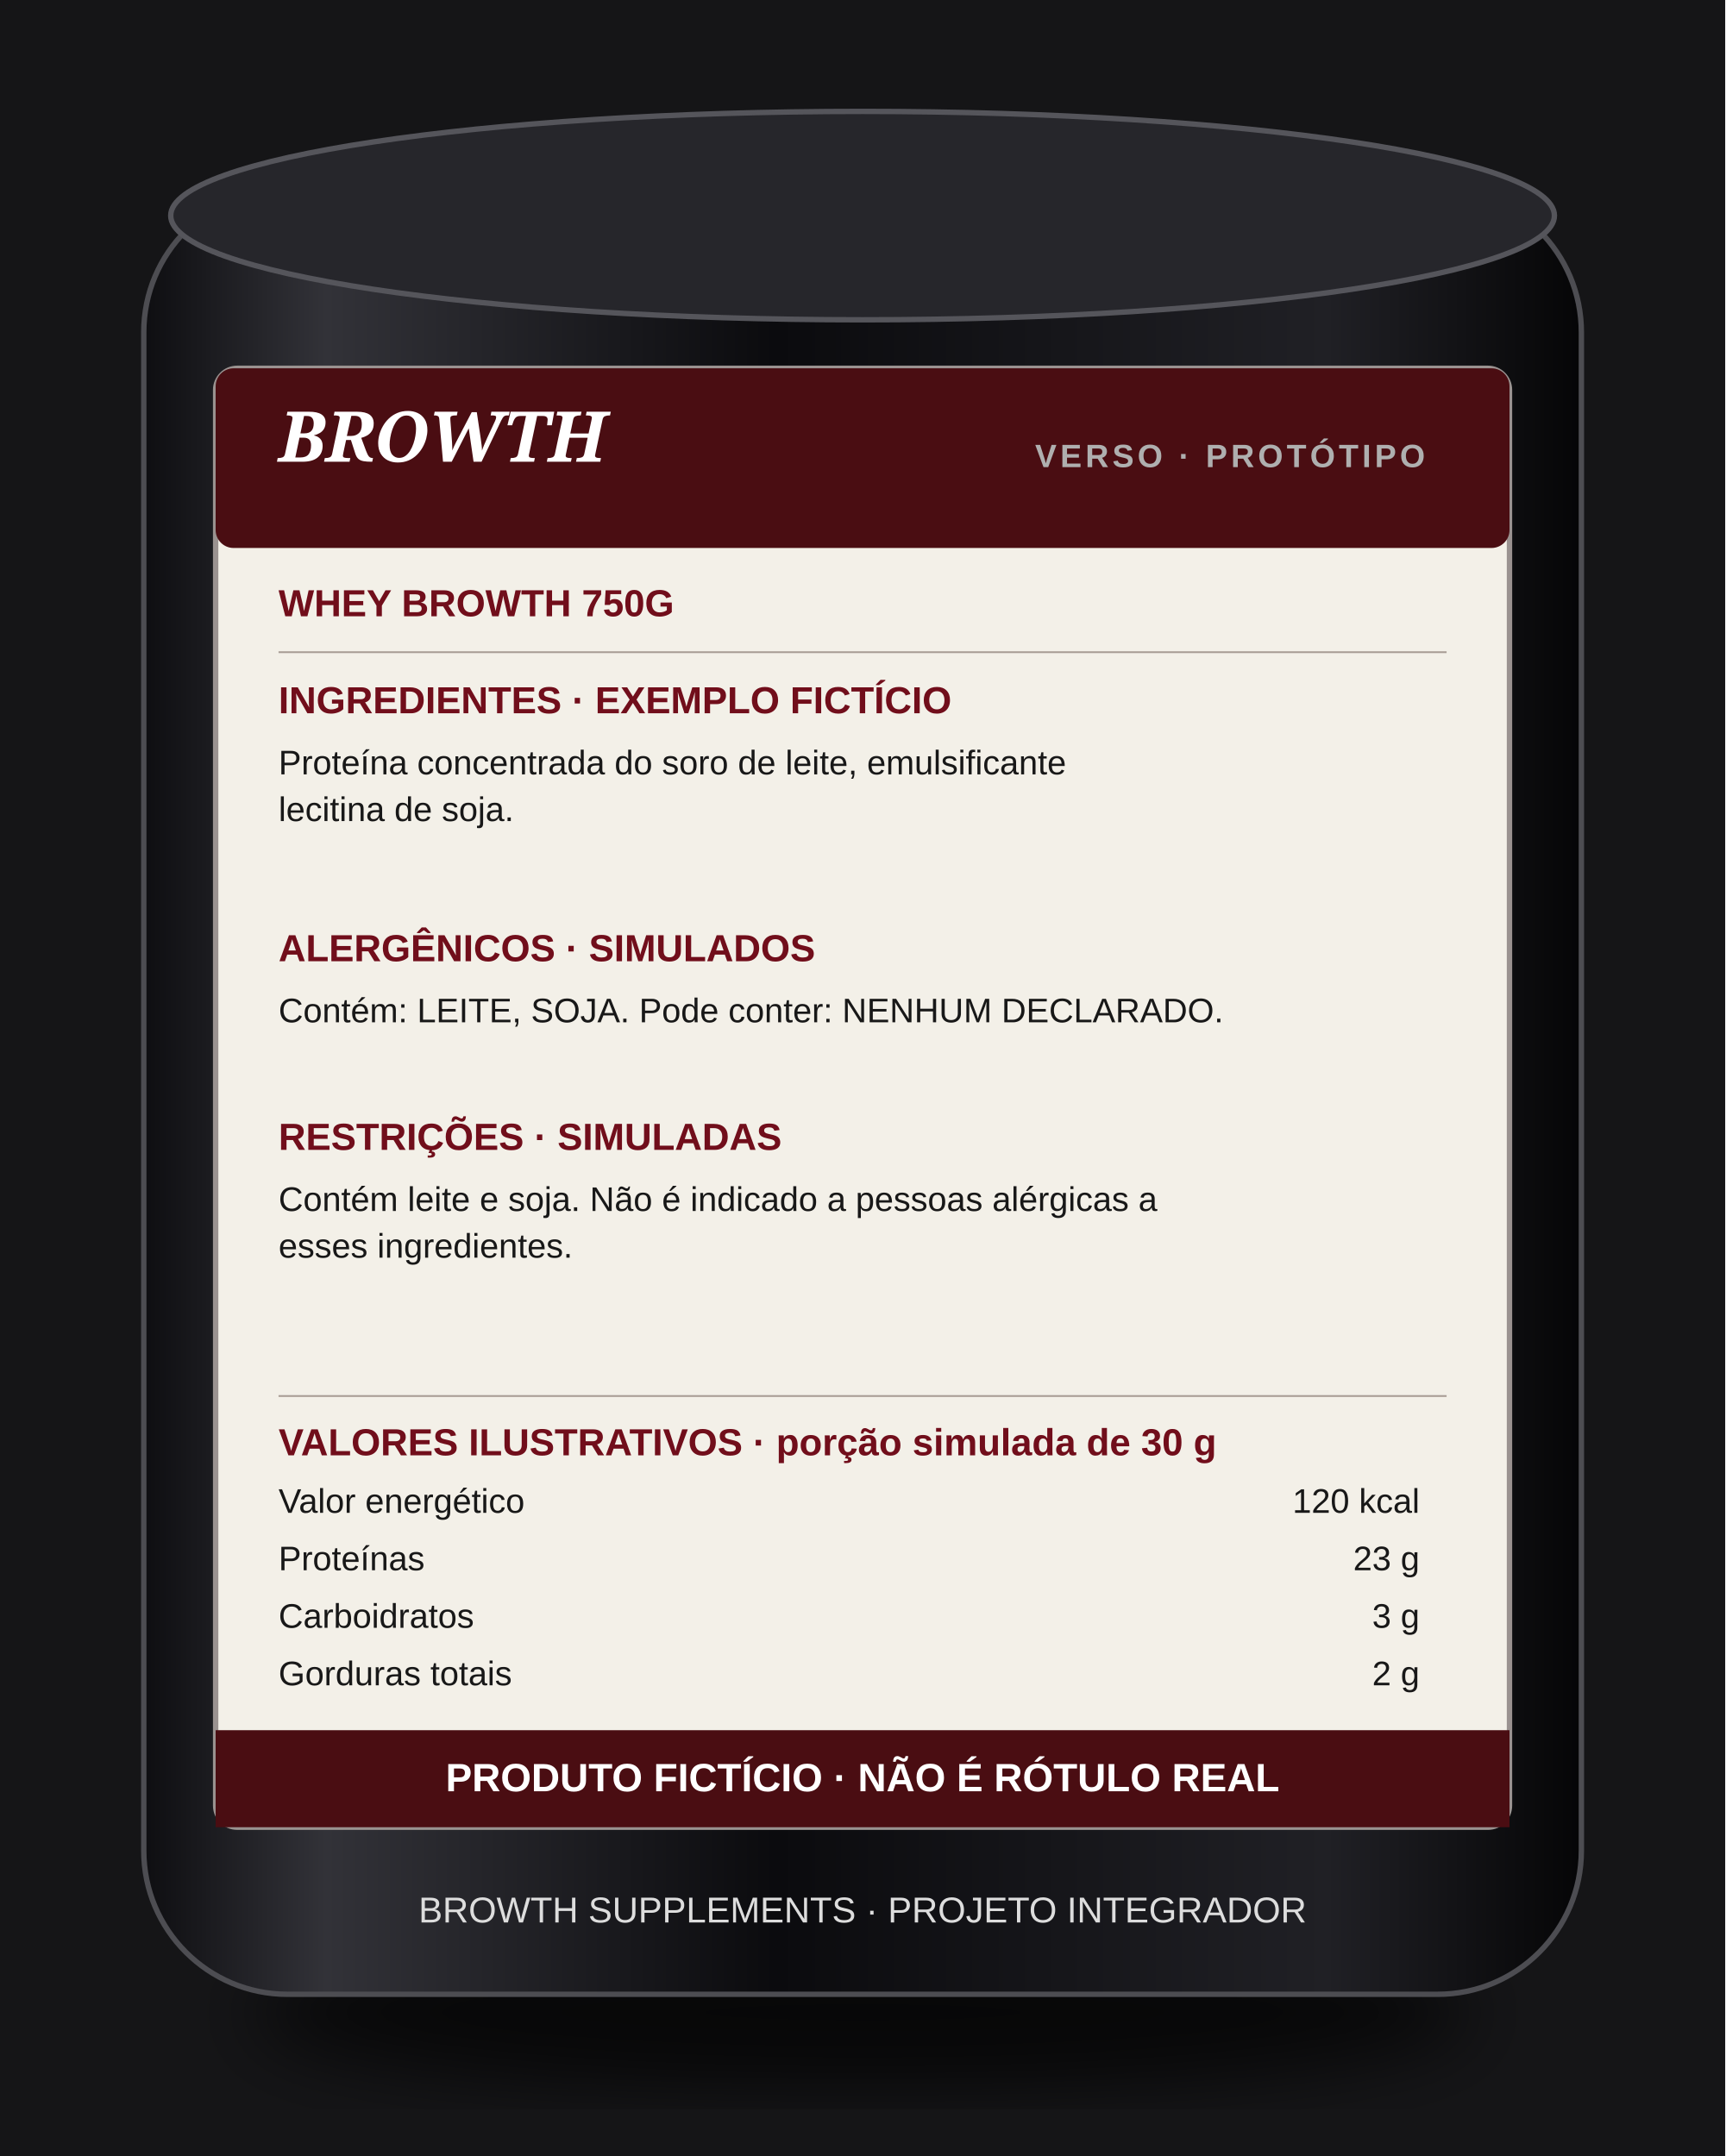
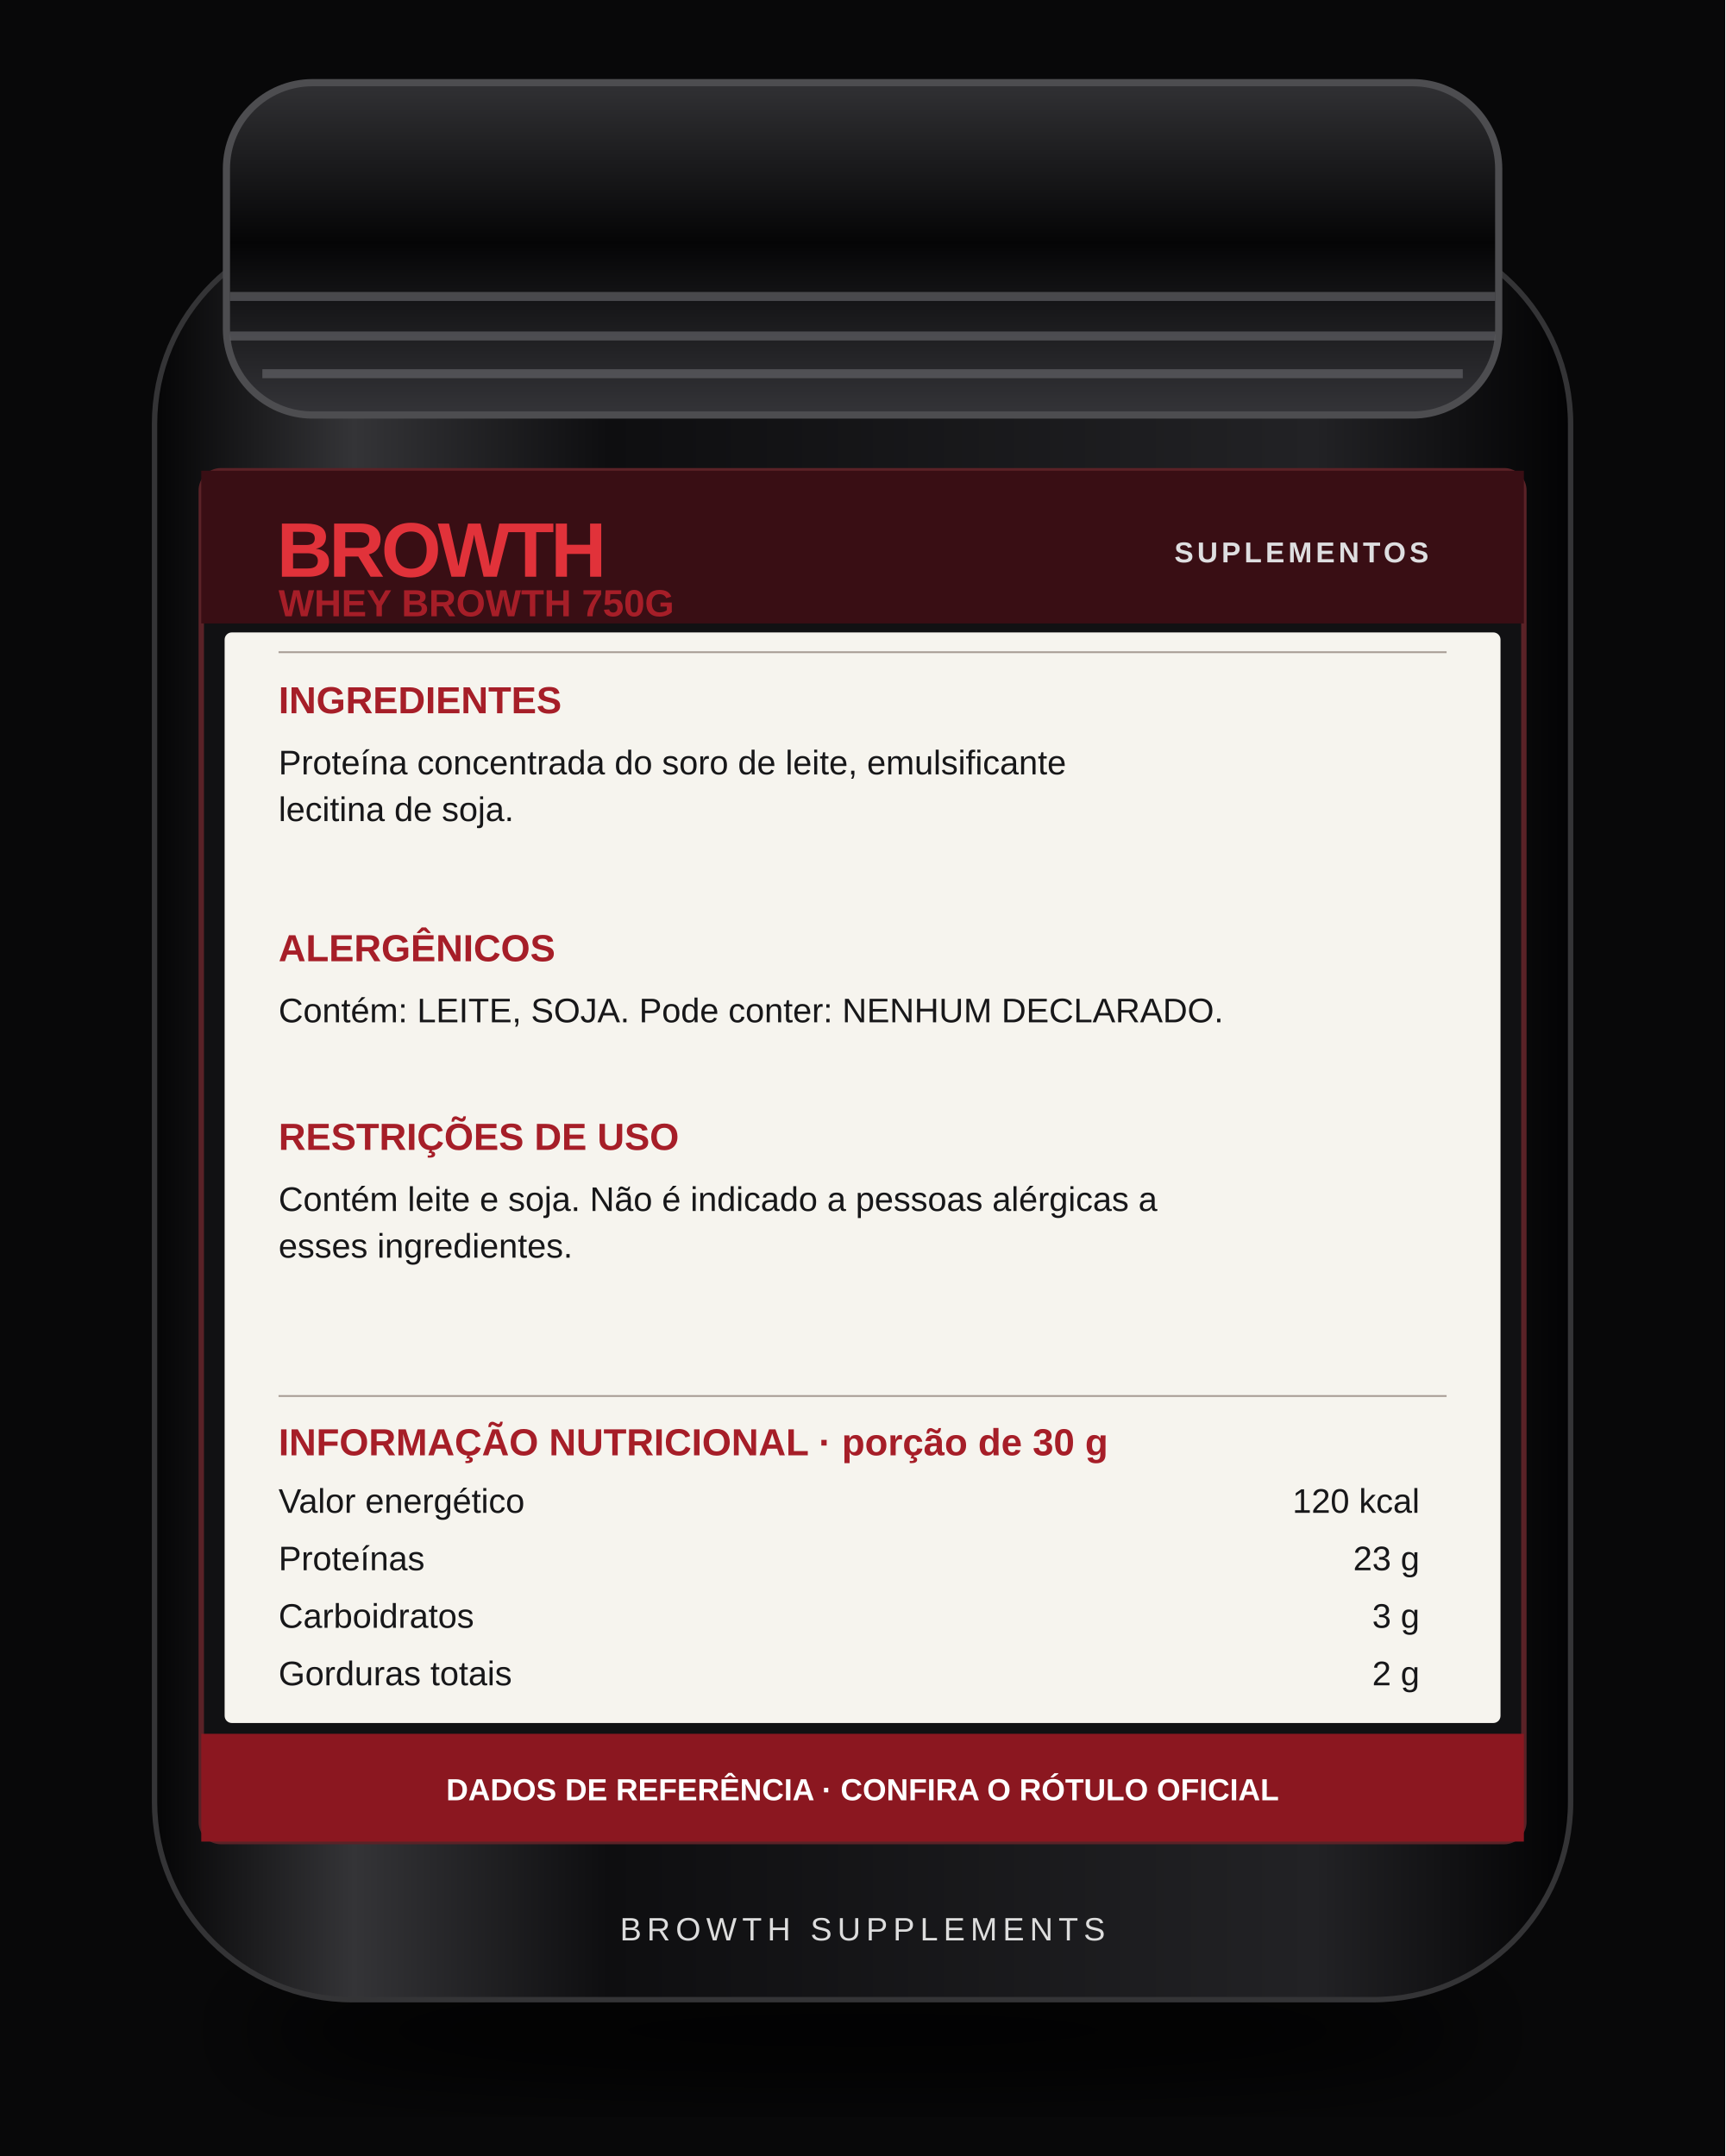
<svg xmlns="http://www.w3.org/2000/svg" width="960" height="1200" viewBox="0 0 960 1200" role="img" aria-label="Mockup ilustrativo do verso de WHEY BROWTH 750G">
  <defs>
    <linearGradient id="tub">
-       <stop stop-color="#0d0d10" />
-       <stop offset=".13" stop-color="#323238" />
-       <stop offset=".44" stop-color="#0b0b0e" />
-       <stop offset=".82" stop-color="#202025" />
-       <stop offset="1" stop-color="#050506" />
+       <stop stop-color="#050506" />
+       <stop offset=".14" stop-color="#343437" />
+       <stop offset=".32" stop-color="#0e0e10" />
+       <stop offset=".82" stop-color="#222225" />
+       <stop offset="1" stop-color="#030304" />
+     </linearGradient>
+     <linearGradient id="lid" x2="0" y2="1">
+       <stop stop-color="#313134" />
+       <stop offset=".48" stop-color="#050506" />
+       <stop offset="1" stop-color="#343438" />
    </linearGradient>
    <filter id="shadow">
-       <feGaussianBlur stdDeviation="20" />
+       <feGaussianBlur stdDeviation="26" />
    </filter>
  </defs>
-   <style>.body{font-family:Arial,sans-serif;fill:#181818}.head{font:700 21px Arial,sans-serif;fill:#710e1b}.meta{font:700 18px Arial,sans-serif;letter-spacing:2px;fill:#afafaf}</style>
-   <rect width="960" height="1200" fill="#151517" />
-   <ellipse cx="480" cy="1120" rx="340" ry="45" fill="#000" opacity=".65" filter="url(#shadow)" />
-   <rect x="80" y="105" width="800" height="1005" rx="80" fill="url(#tub)" stroke="#4d4d52" stroke-width="3" />
-   <ellipse cx="480" cy="120" rx="385" ry="58" fill="#26262b" stroke="#55555b" stroke-width="3" />
-   <rect x="120" y="205" width="720" height="812" rx="12" fill="#f3f0e8" stroke="#9a9290" stroke-width="3" />
-   <rect x="120" y="205" width="720" height="100" rx="10" fill="#4a0d12" />
-   <text x="155" y="257" fill="#fff" font-family="Georgia,serif" font-size="39" font-style="italic" font-weight="bold">BROWTH</text>
-   <text x="793" y="260" class="meta" text-anchor="end">VERSO · PROTÓTIPO</text>
+   <style>.body{font-family:Arial,sans-serif;fill:#171719}.head{font:700 21px Arial,sans-serif;fill:#a61e28}.meta{font:700 16px Arial,sans-serif;letter-spacing:2px;fill:#dedee0}</style>
+   <rect width="960" height="1200" fill="#080809" />
+   <ellipse cx="480" cy="1130" rx="350" ry="40" fill="#000" opacity=".8" filter="url(#shadow)" />
+   <rect x="86" y="126" width="788" height="987" rx="110" fill="url(#tub)" stroke="#343436" stroke-width="3" />
+   <rect x="126" y="46" width="708" height="185" rx="48" fill="url(#lid)" stroke="#4d4d50" stroke-width="4" />
+   <path d="M128 165h704M128 187h704M146 208h668" stroke="#66666a" stroke-opacity=".65" stroke-width="5" />
+   <rect x="112" y="262" width="736" height="763" rx="11" fill="#111113" stroke="#5a2227" stroke-width="3" />
+   <path d="M112 262h736v85H112z" fill="#390e14" />
+   <text x="154" y="321" fill="#e1323a" font-family="Arial,sans-serif" font-size="43" font-weight="900" letter-spacing="-2">BROWTH</text>
+   <text x="795" y="313" class="meta" text-anchor="end">SUPLEMENTOS</text>
+   <rect x="125" y="352" width="710" height="607" rx="4" fill="#f6f4ee" />
  <text x="155" y="343" class="head" font-size="27">WHEY BROWTH 750G</text>
  <line x1="155" y1="363" x2="805" y2="363" stroke="#a89d95" />
-   <text x="155" y="397" class="head">INGREDIENTES · EXEMPLO FICTÍCIO</text>
+   <text x="155" y="397" class="head">INGREDIENTES</text>
  <text x="155" y="431" class="body" font-size="19">Proteína concentrada do soro de leite, emulsificante</text>
  <text x="155" y="457" class="body" font-size="19">lecitina de soja.</text>
-   <text x="155" y="535" class="head">ALERGÊNICOS · SIMULADOS</text>
+   <text x="155" y="535" class="head">ALERGÊNICOS</text>
  <text x="155" y="569" class="body" font-size="19">Contém: LEITE, SOJA. Pode conter: NENHUM DECLARADO.</text>
-   <text x="155" y="640" class="head">RESTRIÇÕES · SIMULADAS</text>
+   <text x="155" y="640" class="head">RESTRIÇÕES DE USO</text>
  <text x="155" y="674" class="body" font-size="19">Contém leite e soja. Não é indicado a pessoas alérgicas a</text>
  <text x="155" y="700" class="body" font-size="19">esses ingredientes.</text>
  <line x1="155" y1="777" x2="805" y2="777" stroke="#a89d95" />
-   <text x="155" y="810" class="head">VALORES ILUSTRATIVOS · porção simulada de 30 g</text>
+   <text x="155" y="810" class="head">INFORMAÇÃO NUTRICIONAL · porção de 30 g</text>
  <text x="155" y="842" class="body" font-size="19">Valor energético</text>
  <text x="790" y="842" class="body" text-anchor="end" font-size="19">120 kcal</text>
  <text x="155" y="874" class="body" font-size="19">Proteínas</text>
  <text x="790" y="874" class="body" text-anchor="end" font-size="19">23 g</text>
  <text x="155" y="906" class="body" font-size="19">Carboidratos</text>
  <text x="790" y="906" class="body" text-anchor="end" font-size="19">3 g</text>
  <text x="155" y="938" class="body" font-size="19">Gorduras totais</text>
  <text x="790" y="938" class="body" text-anchor="end" font-size="19">2 g</text>
-   <rect x="120" y="963" width="720" height="54" fill="#4a0d12" />
-   <text x="480" y="997" fill="#fff" text-anchor="middle" font-family="Arial,sans-serif" font-size="22" font-weight="bold">PRODUTO FICTÍCIO · NÃO É RÓTULO REAL</text>
-   <text x="480" y="1070" fill="#ddd" text-anchor="middle" font-family="Arial,sans-serif" font-size="20">BROWTH SUPPLEMENTS · PROJETO INTEGRADOR</text>
+   <rect x="112" y="965" width="736" height="60" fill="#8b1720" />
+   <text x="480" y="1002" fill="#fff" text-anchor="middle" font-family="Arial,sans-serif" font-size="17" font-weight="bold">DADOS DE REFERÊNCIA · CONFIRA O RÓTULO OFICIAL</text>
+   <text x="480" y="1080" fill="#ddd" text-anchor="middle" font-family="Arial,sans-serif" font-size="18" letter-spacing="3">BROWTH SUPPLEMENTS</text>
</svg>
